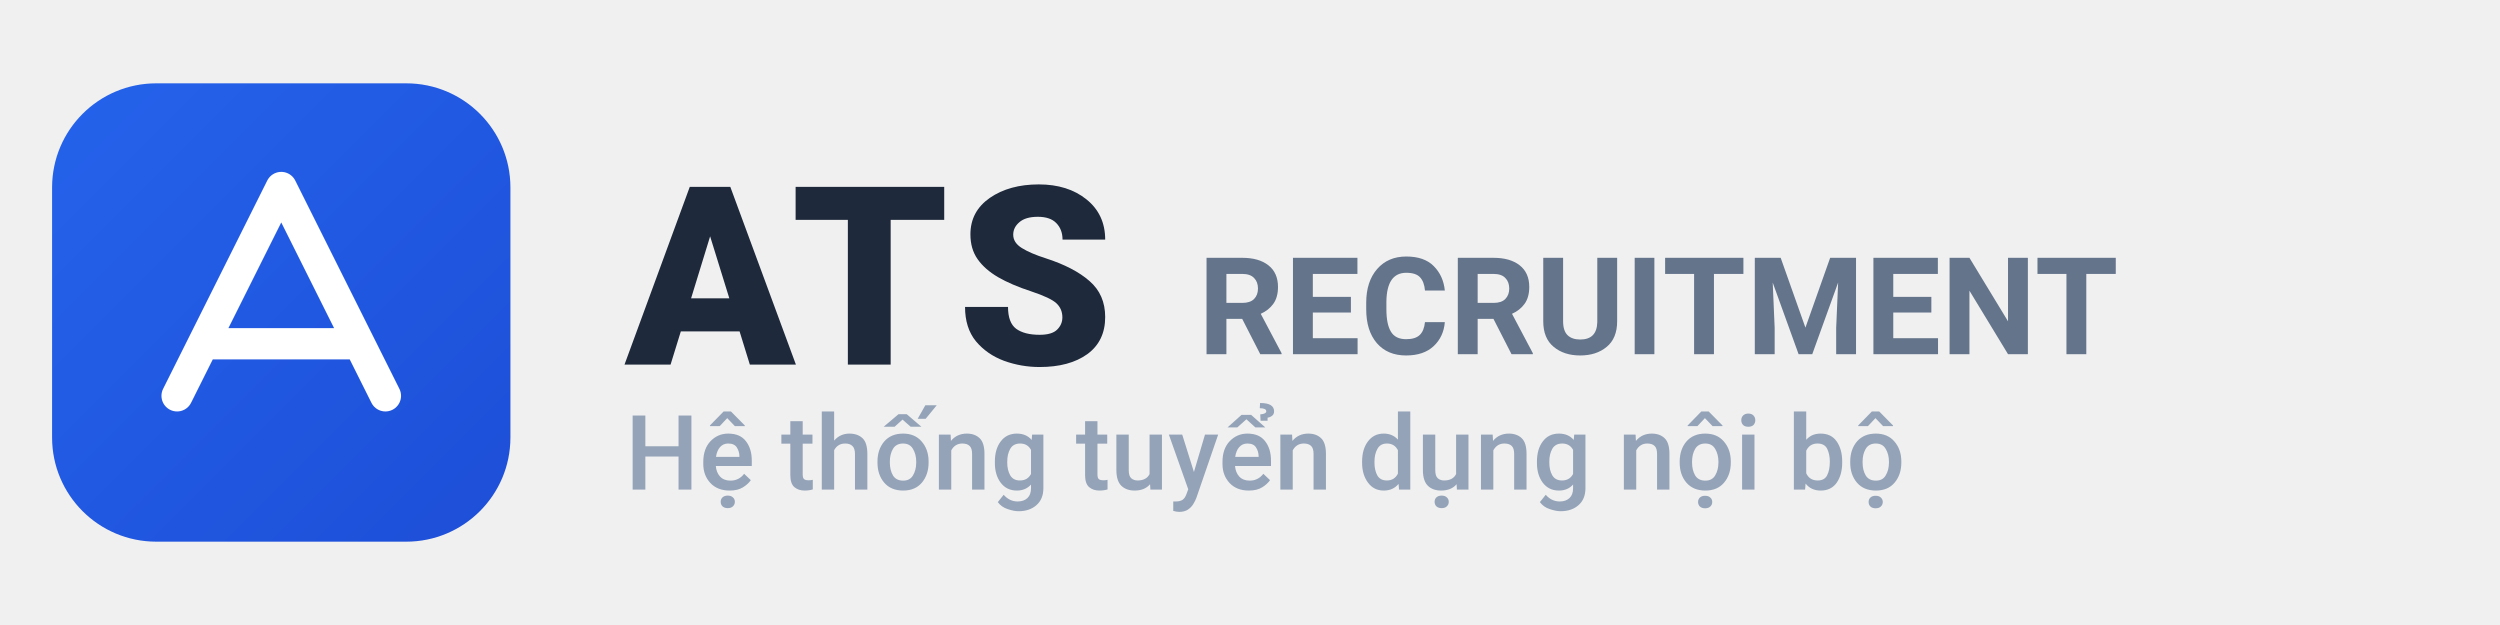
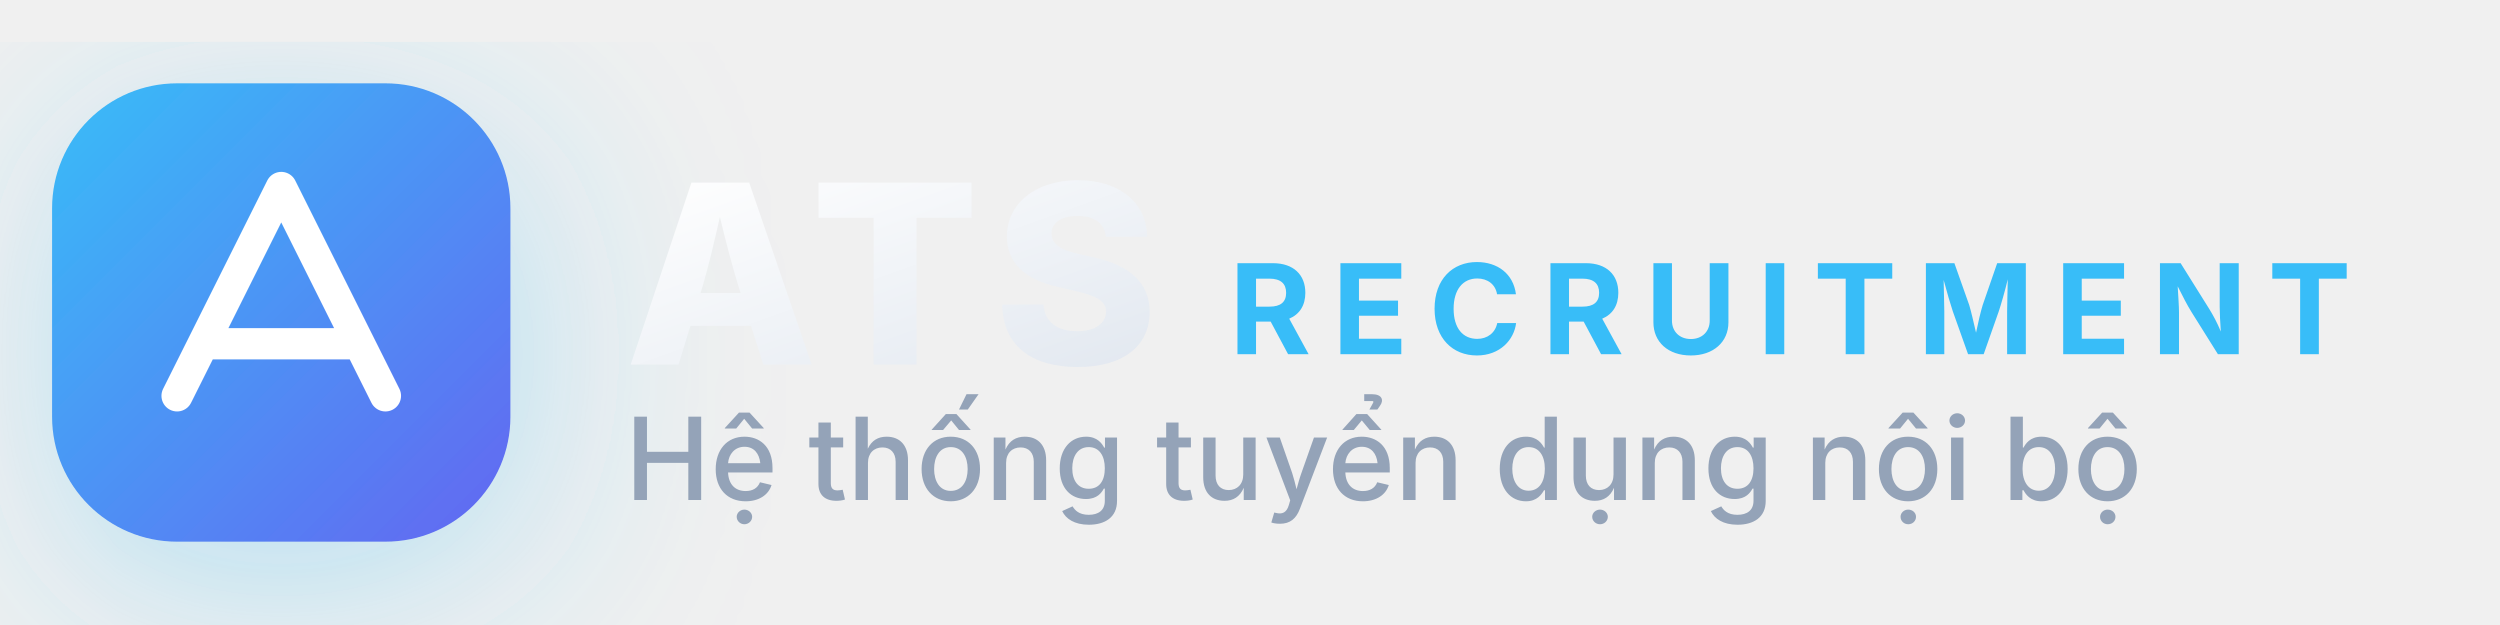
<svg xmlns="http://www.w3.org/2000/svg" viewBox="0 0 240 60" width="240" height="60">
  <defs>
    <linearGradient id="atsGrad" x1="0%" y1="0%" x2="100%" y2="100%">
-       <stop offset="0%" stop-color="#2563eb" />
-       <stop offset="100%" stop-color="#1d4ed8" />
+       <stop offset="0%" stop-color="#38bdf8" />
+       <stop offset="100%" stop-color="#6366f1" />
+     </linearGradient>
+     <linearGradient id="textGrad" x1="0%" y1="0%" x2="100%" y2="100%">
+       <stop offset="0%" stop-color="#ffffff" />
+       <stop offset="100%" stop-color="#e2e8f0" />
    </linearGradient>
  </defs>
-   <rect x="5" y="8" width="44" height="44" rx="10" fill="url(#atsGrad)" />
+   <rect x="5" y="8" width="44" height="44" rx="12" fill="url(#atsGrad)" filter="drop-shadow(0 4px 12px rgba(56, 189, 248, 0.35))" />
  <path d="M17 38 L27 18 L37 38 M20 33 L34 33" stroke="#ffffff" stroke-width="3" stroke-linecap="round" stroke-linejoin="round" fill="none" />
-   <text x="60" y="35" font-family="-apple-system, BlinkMacSystemFont, 'Segoe UI', Roboto, Helvetica, Arial, sans-serif" font-size="24" font-weight="800" fill="#1e293b" letter-spacing="1">ATS</text>
-   <text x="115" y="34" font-family="-apple-system, BlinkMacSystemFont, 'Segoe UI', Roboto, Helvetica, Arial, sans-serif" font-size="13" font-weight="600" fill="#64748b">RECRUITMENT</text>
-   <text x="60" y="47" font-family="-apple-system, BlinkMacSystemFont, 'Segoe UI', Roboto, Helvetica, Arial, sans-serif" font-size="10" font-weight="500" fill="#94a3b8">Hệ thống tuyển dụng nội bộ</text>
+   <text x="60" y="35" font-family="'Inter', -apple-system, BlinkMacSystemFont, 'Segoe UI', Roboto, sans-serif" font-size="24" font-weight="800" fill="url(#textGrad)" letter-spacing="1.5">ATS</text>
+   <text x="118" y="34" font-family="'Inter', -apple-system, BlinkMacSystemFont, 'Segoe UI', Roboto, sans-serif" font-size="12" font-weight="700" fill="#38bdf8" letter-spacing="2">RECRUITMENT</text>
+   <text x="60" y="48" font-family="'Inter', -apple-system, BlinkMacSystemFont, 'Segoe UI', Roboto, sans-serif" font-size="11" font-weight="500" fill="#94a3b8">Hệ thống tuyển dụng nội bộ</text>
</svg>
